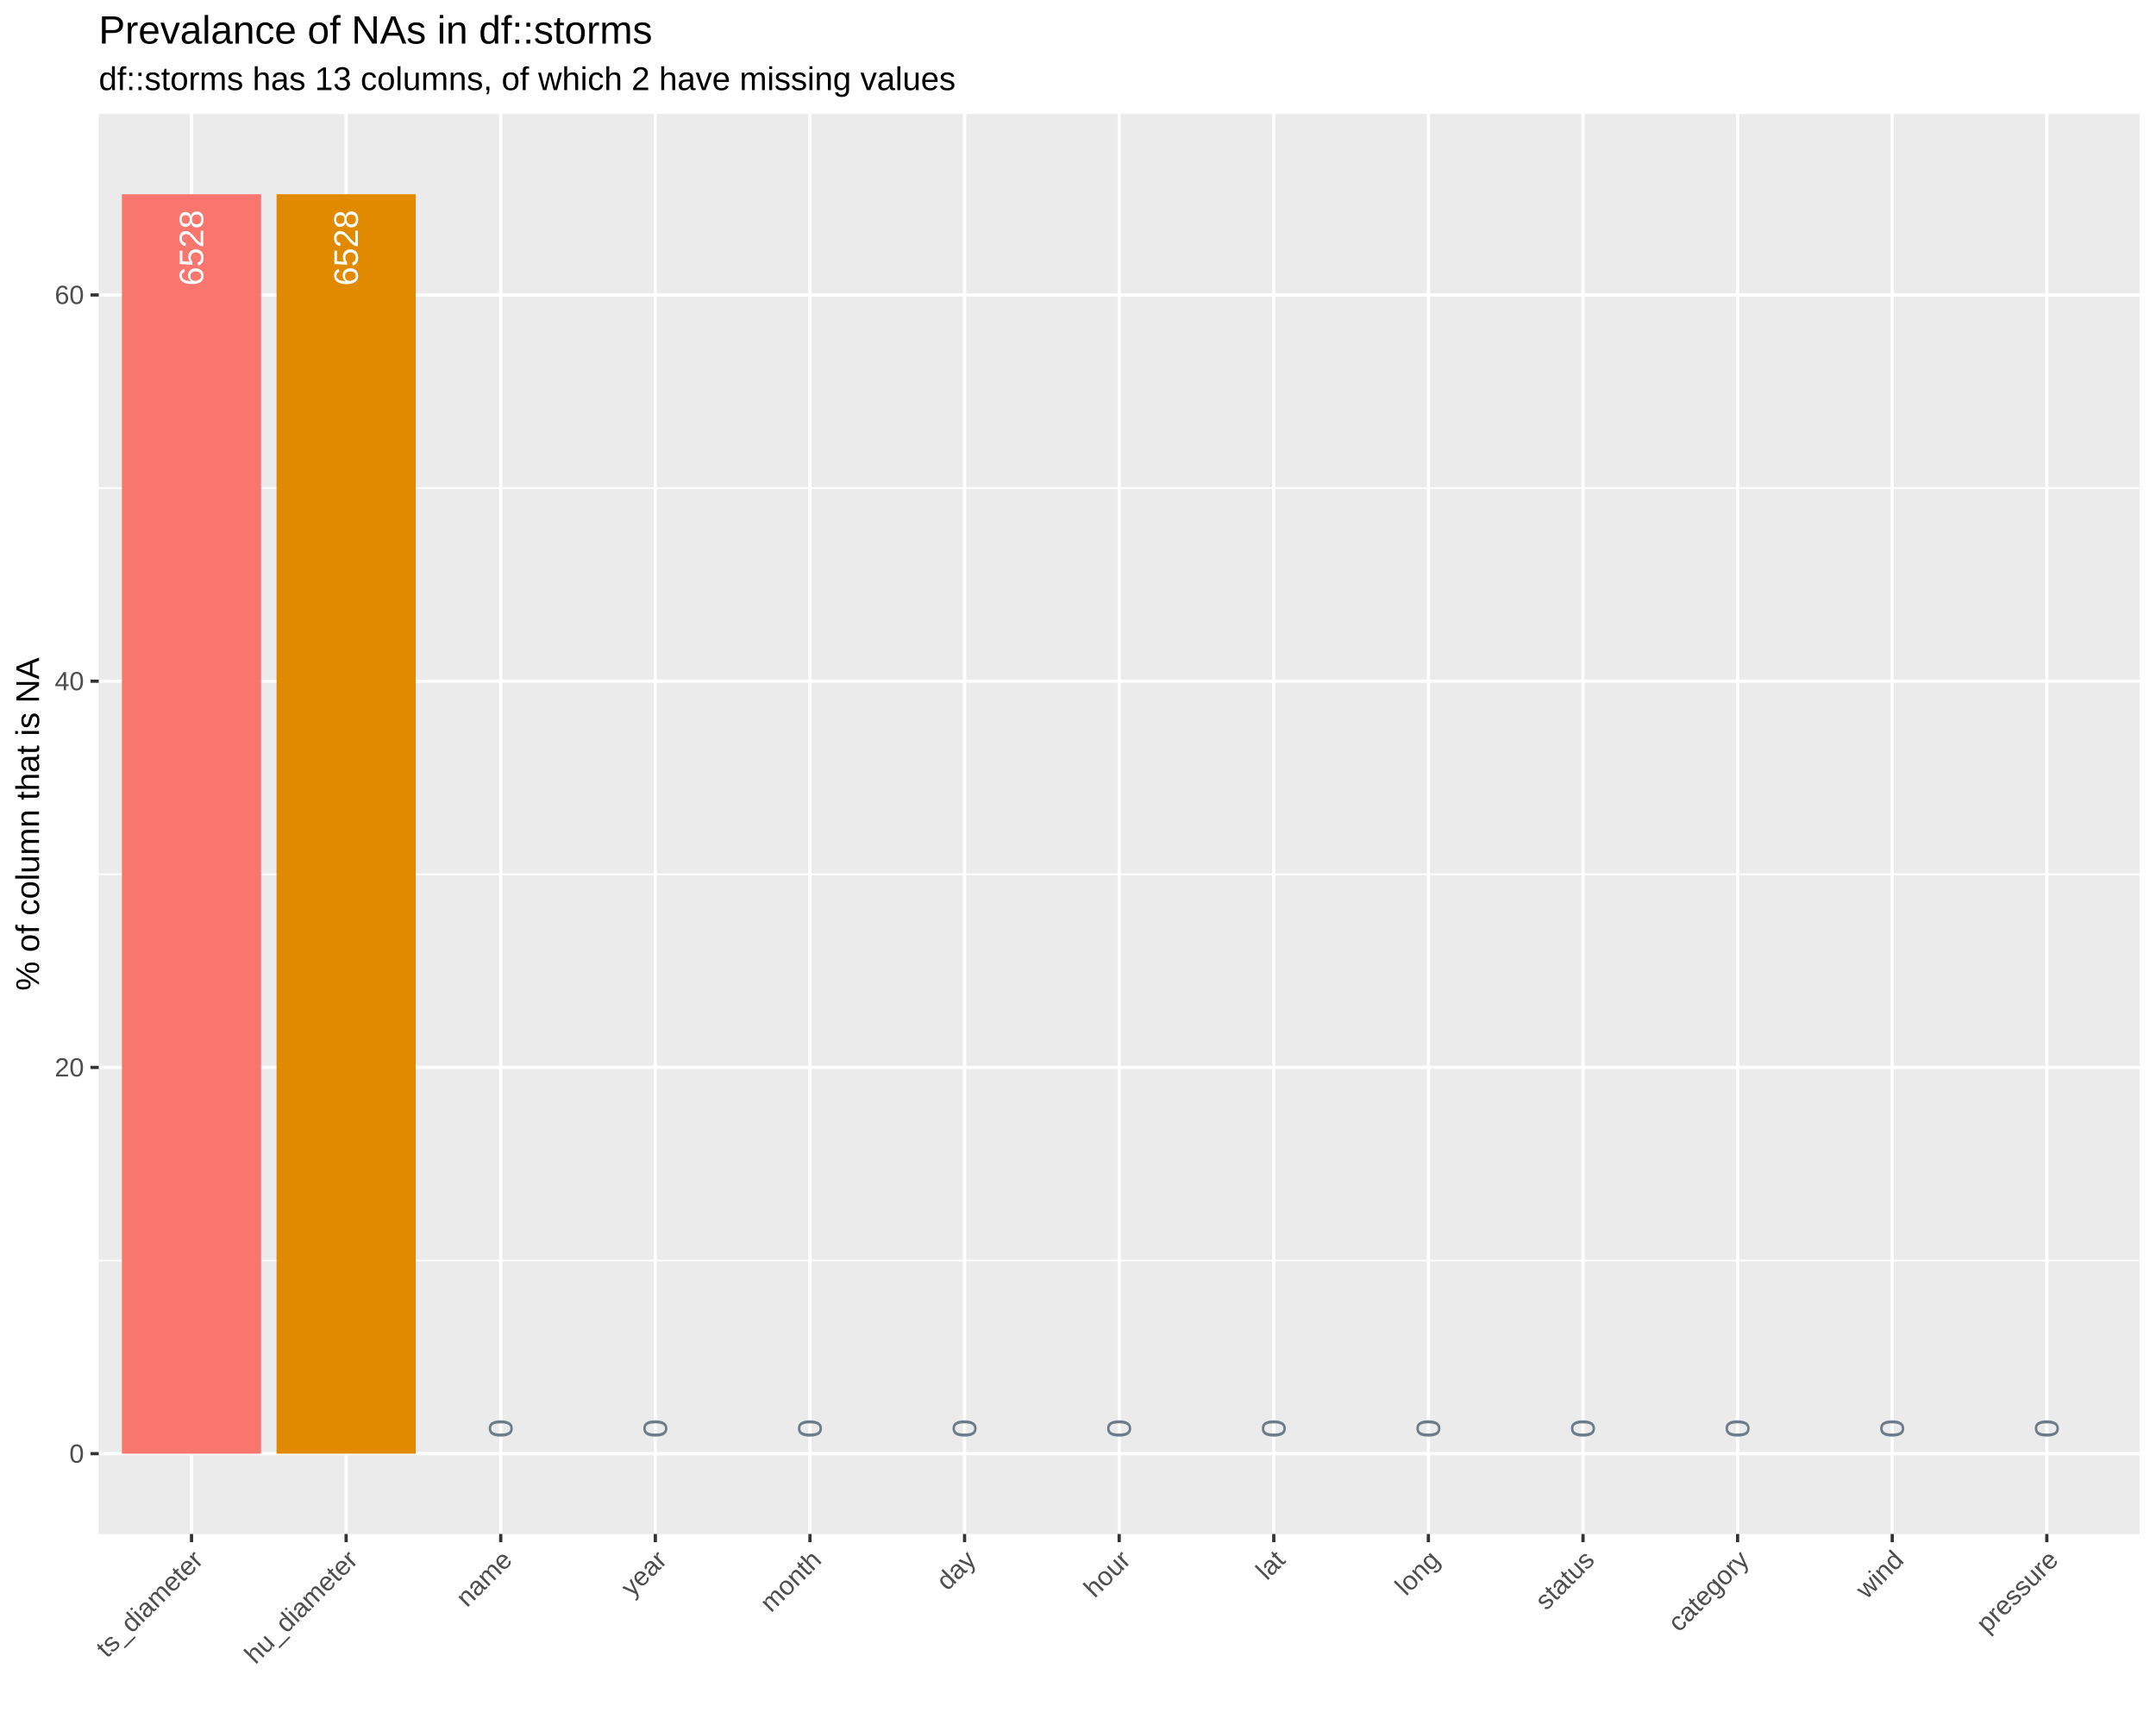
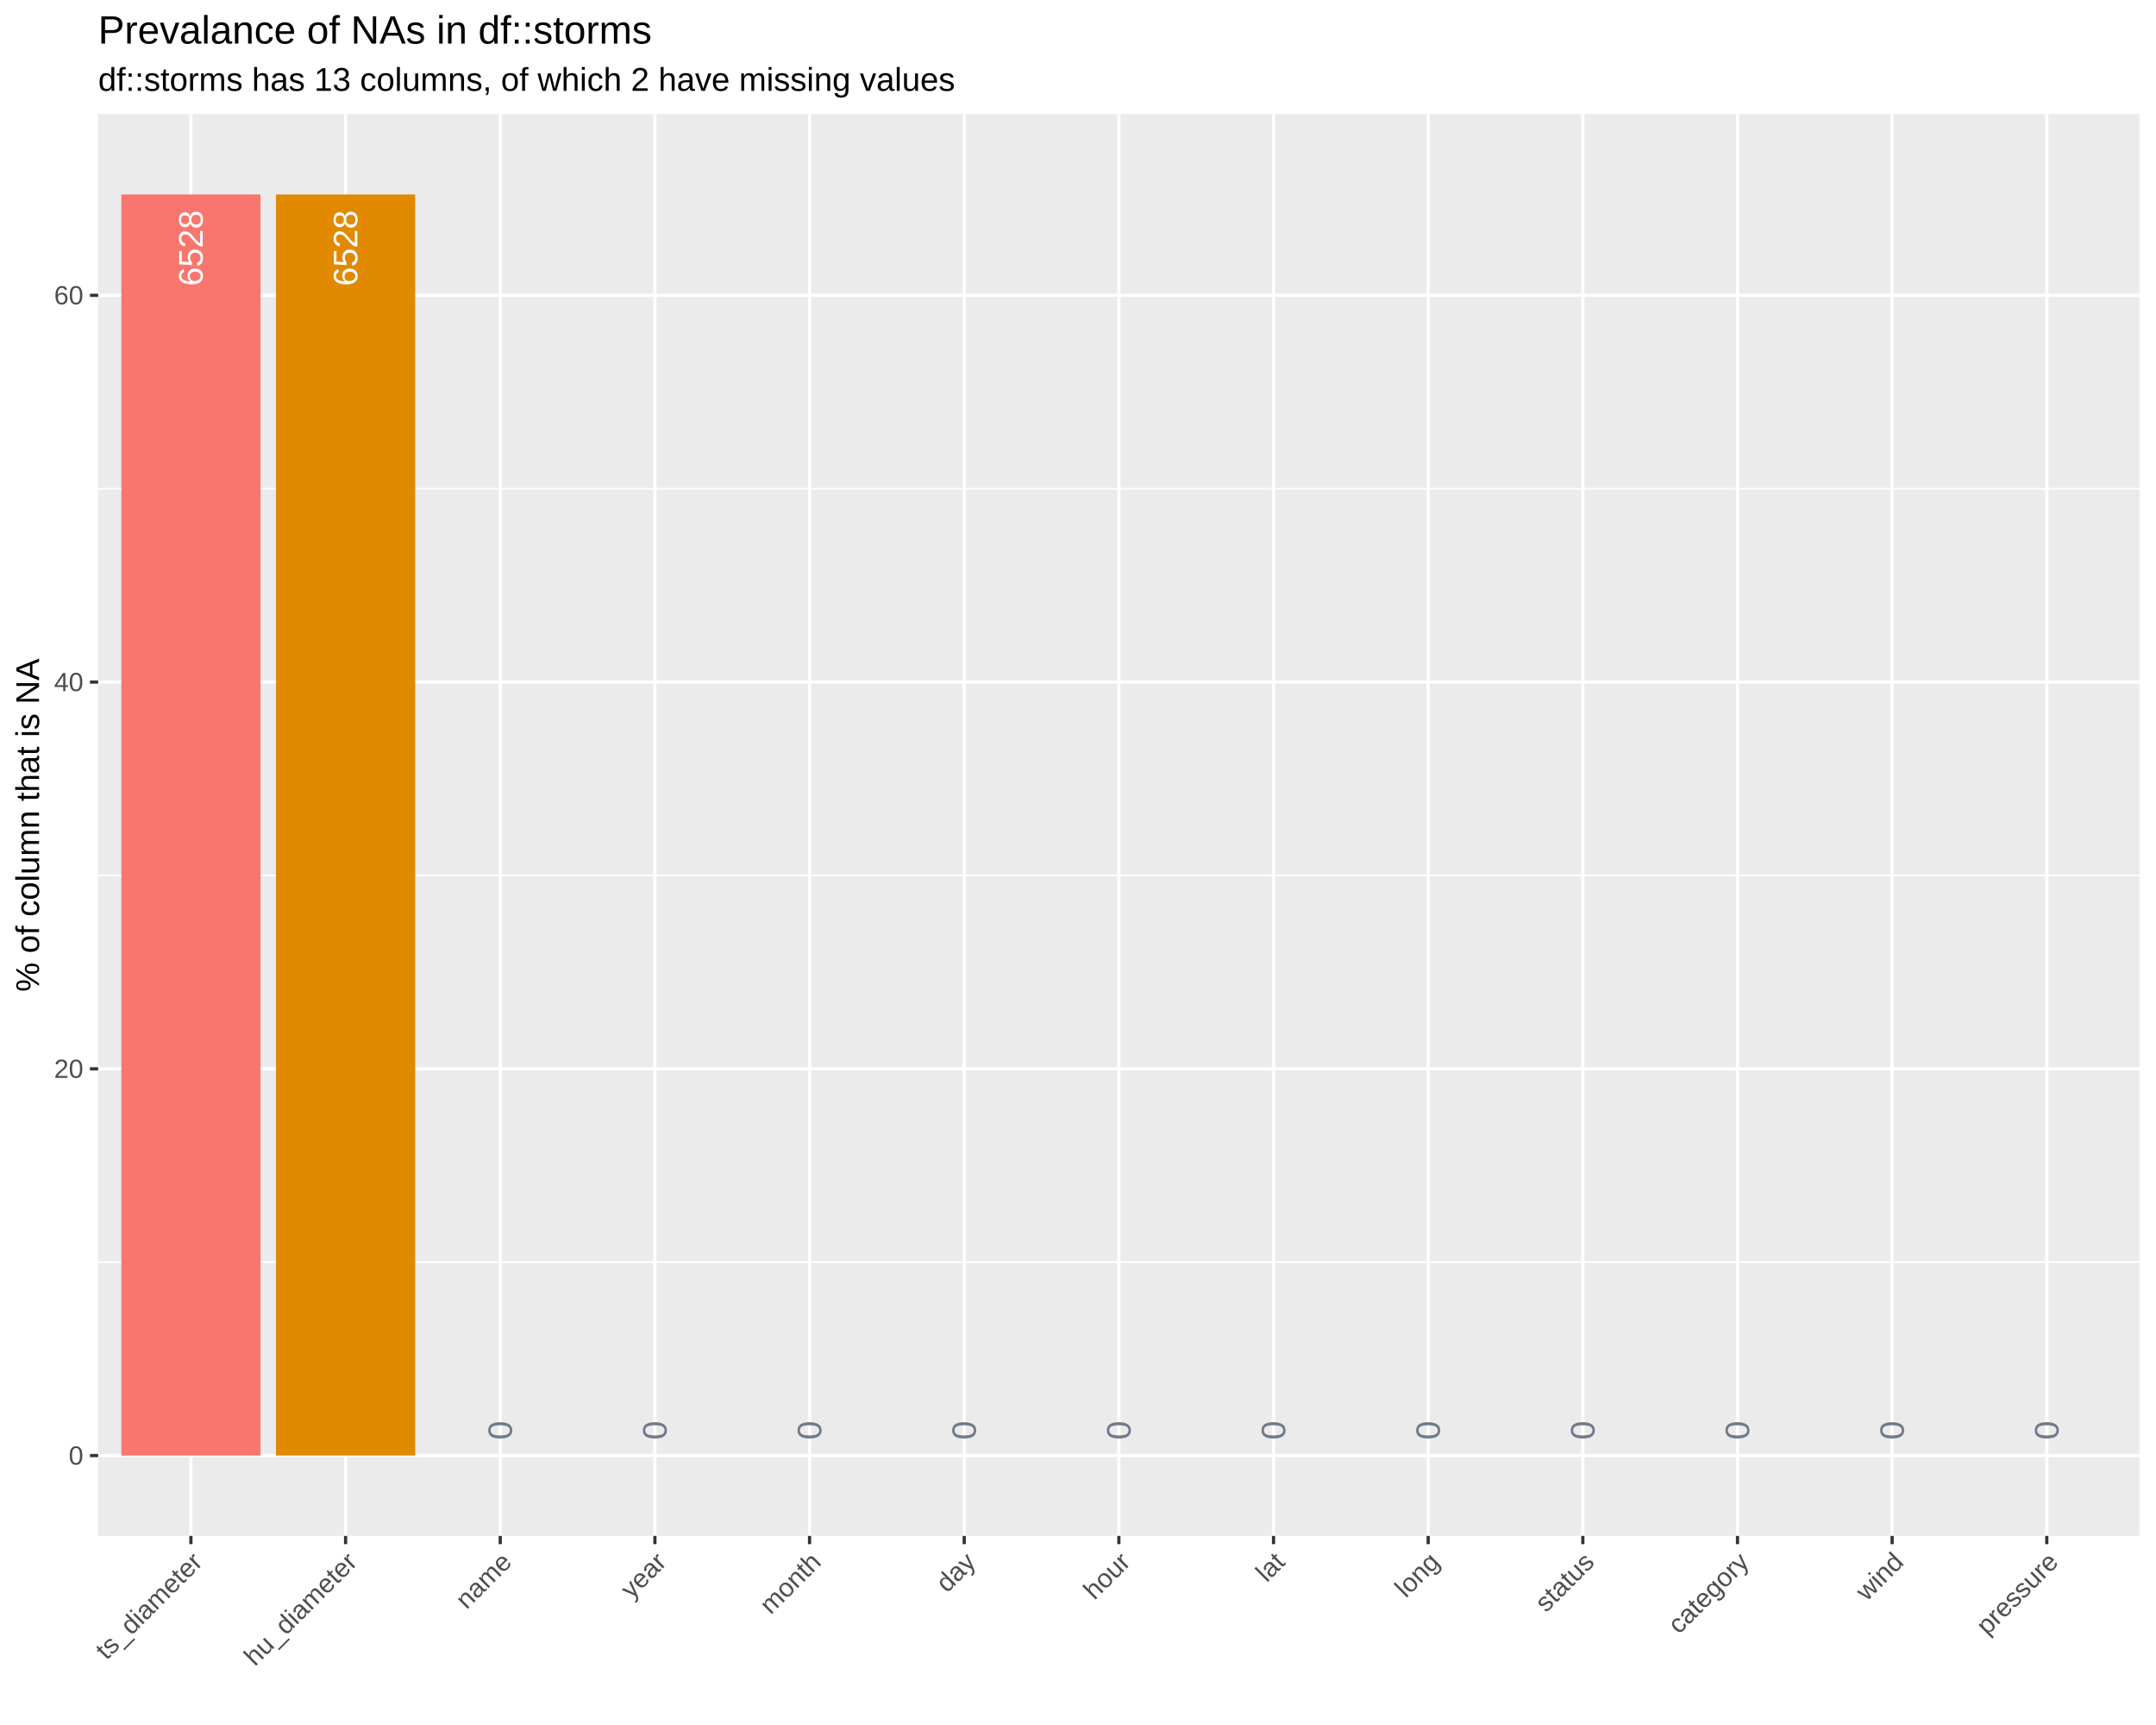
<svg xmlns="http://www.w3.org/2000/svg" viewBox="0 0 720.00 576.00">
  <defs>
    <style type="text/css">
    line, polyline, polygon, path, rect, circle {
      fill: none;
      stroke: #000000;
      stroke-linecap: round;
      stroke-linejoin: round;
      stroke-miterlimit: 10.00;
    }
  </style>
  </defs>
  <rect width="100%" height="100%" style="stroke: none; fill: #FFFFFF;" />
  <rect x="0.00" y="0.00" width="720.00" height="576.00" style="stroke-width: 1.07; stroke: #FFFFFF; fill: #FFFFFF;" />
  <defs>
-     <clipPath id="cpMzIuOTh8NzE0LjUyfDUxMi4yMXwzOC4wNQ==">
-       <rect x="32.98" y="38.05" width="681.54" height="474.16" />
+     <clipPath id="cpMzIuNzh8NzE0LjUyfDUxMi44OHwzOC4wOQ==">
+       <rect x="32.78" y="38.09" width="681.74" height="474.78" />
    </clipPath>
  </defs>
-   <rect x="32.98" y="38.05" width="681.54" height="474.16" style="stroke-width: 1.07; stroke: none; fill: #EBEBEB;" clip-path="url(#cpMzIuOTh8NzE0LjUyfDUxMi4yMXwzOC4wNQ==)" />
-   <polyline points="32.98,420.91 714.52,420.91 " style="stroke-width: 0.53; stroke: #FFFFFF; stroke-linecap: butt;" clip-path="url(#cpMzIuOTh8NzE0LjUyfDUxMi4yMXwzOC4wNQ==)" />
-   <polyline points="32.98,291.94 714.52,291.94 " style="stroke-width: 0.53; stroke: #FFFFFF; stroke-linecap: butt;" clip-path="url(#cpMzIuOTh8NzE0LjUyfDUxMi4yMXwzOC4wNQ==)" />
-   <polyline points="32.98,162.97 714.52,162.97 " style="stroke-width: 0.53; stroke: #FFFFFF; stroke-linecap: butt;" clip-path="url(#cpMzIuOTh8NzE0LjUyfDUxMi4yMXwzOC4wNQ==)" />
-   <polyline points="32.98,485.40 714.52,485.40 " style="stroke-width: 1.07; stroke: #FFFFFF; stroke-linecap: butt;" clip-path="url(#cpMzIuOTh8NzE0LjUyfDUxMi4yMXwzOC4wNQ==)" />
-   <polyline points="32.98,356.43 714.52,356.43 " style="stroke-width: 1.07; stroke: #FFFFFF; stroke-linecap: butt;" clip-path="url(#cpMzIuOTh8NzE0LjUyfDUxMi4yMXwzOC4wNQ==)" />
-   <polyline points="32.98,227.46 714.52,227.46 " style="stroke-width: 1.07; stroke: #FFFFFF; stroke-linecap: butt;" clip-path="url(#cpMzIuOTh8NzE0LjUyfDUxMi4yMXwzOC4wNQ==)" />
-   <polyline points="32.98,98.49 714.52,98.49 " style="stroke-width: 1.07; stroke: #FFFFFF; stroke-linecap: butt;" clip-path="url(#cpMzIuOTh8NzE0LjUyfDUxMi4yMXwzOC4wNQ==)" />
-   <polyline points="63.96,512.21 63.96,38.05 " style="stroke-width: 1.07; stroke: #FFFFFF; stroke-linecap: butt;" clip-path="url(#cpMzIuOTh8NzE0LjUyfDUxMi4yMXwzOC4wNQ==)" />
-   <polyline points="115.59,512.21 115.59,38.05 " style="stroke-width: 1.07; stroke: #FFFFFF; stroke-linecap: butt;" clip-path="url(#cpMzIuOTh8NzE0LjUyfDUxMi4yMXwzOC4wNQ==)" />
-   <polyline points="167.22,512.21 167.22,38.05 " style="stroke-width: 1.07; stroke: #FFFFFF; stroke-linecap: butt;" clip-path="url(#cpMzIuOTh8NzE0LjUyfDUxMi4yMXwzOC4wNQ==)" />
-   <polyline points="218.85,512.21 218.85,38.05 " style="stroke-width: 1.07; stroke: #FFFFFF; stroke-linecap: butt;" clip-path="url(#cpMzIuOTh8NzE0LjUyfDUxMi4yMXwzOC4wNQ==)" />
-   <polyline points="270.49,512.21 270.49,38.05 " style="stroke-width: 1.07; stroke: #FFFFFF; stroke-linecap: butt;" clip-path="url(#cpMzIuOTh8NzE0LjUyfDUxMi4yMXwzOC4wNQ==)" />
-   <polyline points="322.12,512.21 322.12,38.05 " style="stroke-width: 1.07; stroke: #FFFFFF; stroke-linecap: butt;" clip-path="url(#cpMzIuOTh8NzE0LjUyfDUxMi4yMXwzOC4wNQ==)" />
-   <polyline points="373.75,512.21 373.75,38.05 " style="stroke-width: 1.07; stroke: #FFFFFF; stroke-linecap: butt;" clip-path="url(#cpMzIuOTh8NzE0LjUyfDUxMi4yMXwzOC4wNQ==)" />
-   <polyline points="425.38,512.21 425.38,38.05 " style="stroke-width: 1.07; stroke: #FFFFFF; stroke-linecap: butt;" clip-path="url(#cpMzIuOTh8NzE0LjUyfDUxMi4yMXwzOC4wNQ==)" />
-   <polyline points="477.01,512.21 477.01,38.05 " style="stroke-width: 1.07; stroke: #FFFFFF; stroke-linecap: butt;" clip-path="url(#cpMzIuOTh8NzE0LjUyfDUxMi4yMXwzOC4wNQ==)" />
-   <polyline points="528.65,512.21 528.65,38.05 " style="stroke-width: 1.07; stroke: #FFFFFF; stroke-linecap: butt;" clip-path="url(#cpMzIuOTh8NzE0LjUyfDUxMi4yMXwzOC4wNQ==)" />
-   <polyline points="580.28,512.21 580.28,38.05 " style="stroke-width: 1.07; stroke: #FFFFFF; stroke-linecap: butt;" clip-path="url(#cpMzIuOTh8NzE0LjUyfDUxMi4yMXwzOC4wNQ==)" />
-   <polyline points="631.91,512.21 631.91,38.05 " style="stroke-width: 1.07; stroke: #FFFFFF; stroke-linecap: butt;" clip-path="url(#cpMzIuOTh8NzE0LjUyfDUxMi4yMXwzOC4wNQ==)" />
-   <polyline points="683.54,512.21 683.54,38.05 " style="stroke-width: 1.07; stroke: #FFFFFF; stroke-linecap: butt;" clip-path="url(#cpMzIuOTh8NzE0LjUyfDUxMi4yMXwzOC4wNQ==)" />
-   <rect x="40.72" y="64.86" width="46.47" height="420.54" style="stroke-width: 1.07; stroke: none; stroke-linecap: butt; fill: #F8766D;" clip-path="url(#cpMzIuOTh8NzE0LjUyfDUxMi4yMXwzOC4wNQ==)" />
-   <rect x="92.36" y="64.86" width="46.47" height="420.54" style="stroke-width: 1.07; stroke: none; stroke-linecap: butt; fill: #E18A00;" clip-path="url(#cpMzIuOTh8NzE0LjUyfDUxMi4yMXwzOC4wNQ==)" />
-   <rect x="143.99" y="485.40" width="46.47" height="0.00" style="stroke-width: 1.07; stroke: none; stroke-linecap: butt; fill: #BE9C00;" clip-path="url(#cpMzIuOTh8NzE0LjUyfDUxMi4yMXwzOC4wNQ==)" />
-   <rect x="195.62" y="485.40" width="46.47" height="0.00" style="stroke-width: 1.07; stroke: none; stroke-linecap: butt; fill: #8CAB00;" clip-path="url(#cpMzIuOTh8NzE0LjUyfDUxMi4yMXwzOC4wNQ==)" />
-   <rect x="247.25" y="485.40" width="46.47" height="0.00" style="stroke-width: 1.07; stroke: none; stroke-linecap: butt; fill: #24B700;" clip-path="url(#cpMzIuOTh8NzE0LjUyfDUxMi4yMXwzOC4wNQ==)" />
-   <rect x="298.88" y="485.40" width="46.47" height="0.00" style="stroke-width: 1.07; stroke: none; stroke-linecap: butt; fill: #00BE70;" clip-path="url(#cpMzIuOTh8NzE0LjUyfDUxMi4yMXwzOC4wNQ==)" />
-   <rect x="350.52" y="485.40" width="46.47" height="0.00" style="stroke-width: 1.07; stroke: none; stroke-linecap: butt; fill: #00C1AB;" clip-path="url(#cpMzIuOTh8NzE0LjUyfDUxMi4yMXwzOC4wNQ==)" />
-   <rect x="402.15" y="485.40" width="46.47" height="0.00" style="stroke-width: 1.07; stroke: none; stroke-linecap: butt; fill: #00BBDA;" clip-path="url(#cpMzIuOTh8NzE0LjUyfDUxMi4yMXwzOC4wNQ==)" />
-   <rect x="453.78" y="485.40" width="46.47" height="0.00" style="stroke-width: 1.07; stroke: none; stroke-linecap: butt; fill: #00ACFC;" clip-path="url(#cpMzIuOTh8NzE0LjUyfDUxMi4yMXwzOC4wNQ==)" />
-   <rect x="505.41" y="485.40" width="46.47" height="0.00" style="stroke-width: 1.07; stroke: none; stroke-linecap: butt; fill: #8B93FF;" clip-path="url(#cpMzIuOTh8NzE0LjUyfDUxMi4yMXwzOC4wNQ==)" />
-   <rect x="557.04" y="485.40" width="46.47" height="0.00" style="stroke-width: 1.07; stroke: none; stroke-linecap: butt; fill: #D575FE;" clip-path="url(#cpMzIuOTh8NzE0LjUyfDUxMi4yMXwzOC4wNQ==)" />
-   <rect x="608.68" y="485.40" width="46.47" height="0.00" style="stroke-width: 1.07; stroke: none; stroke-linecap: butt; fill: #F962DD;" clip-path="url(#cpMzIuOTh8NzE0LjUyfDUxMi4yMXwzOC4wNQ==)" />
-   <rect x="660.31" y="485.40" width="46.47" height="0.00" style="stroke-width: 1.07; stroke: none; stroke-linecap: butt; fill: #FF65AC;" clip-path="url(#cpMzIuOTh8NzE0LjUyfDUxMi4yMXwzOC4wNQ==)" />
-   <g clip-path="url(#cpMzIuOTh8NzE0LjUyfDUxMi4yMXwzOC4wNQ==)">
-     <text transform="translate(67.87,95.43) rotate(-90)" style="font-size: 11.38px; fill: #FFFFFF; font-family: Liberation Sans;" textLength="25.31px" lengthAdjust="spacingAndGlyphs">6528</text>
+   <rect x="32.78" y="38.09" width="681.74" height="474.78" style="stroke-width: 1.07; stroke: none; fill: #EBEBEB;" clip-path="url(#cpMzIuNzh8NzE0LjUyfDUxMi44OHwzOC4wOQ==)" />
+   <polyline points="32.78,421.46 714.52,421.46 " style="stroke-width: 0.53; stroke: #FFFFFF; stroke-linecap: butt;" clip-path="url(#cpMzIuNzh8NzE0LjUyfDUxMi44OHwzOC4wOQ==)" />
+   <polyline points="32.78,292.32 714.52,292.32 " style="stroke-width: 0.53; stroke: #FFFFFF; stroke-linecap: butt;" clip-path="url(#cpMzIuNzh8NzE0LjUyfDUxMi44OHwzOC4wOQ==)" />
+   <polyline points="32.78,163.18 714.52,163.18 " style="stroke-width: 0.53; stroke: #FFFFFF; stroke-linecap: butt;" clip-path="url(#cpMzIuNzh8NzE0LjUyfDUxMi44OHwzOC4wOQ==)" />
+   <polyline points="32.78,486.03 714.52,486.03 " style="stroke-width: 1.07; stroke: #FFFFFF; stroke-linecap: butt;" clip-path="url(#cpMzIuNzh8NzE0LjUyfDUxMi44OHwzOC4wOQ==)" />
+   <polyline points="32.78,356.89 714.52,356.89 " style="stroke-width: 1.07; stroke: #FFFFFF; stroke-linecap: butt;" clip-path="url(#cpMzIuNzh8NzE0LjUyfDUxMi44OHwzOC4wOQ==)" />
+   <polyline points="32.78,227.75 714.52,227.75 " style="stroke-width: 1.07; stroke: #FFFFFF; stroke-linecap: butt;" clip-path="url(#cpMzIuNzh8NzE0LjUyfDUxMi44OHwzOC4wOQ==)" />
+   <polyline points="32.78,98.61 714.52,98.61 " style="stroke-width: 1.07; stroke: #FFFFFF; stroke-linecap: butt;" clip-path="url(#cpMzIuNzh8NzE0LjUyfDUxMi44OHwzOC4wOQ==)" />
+   <polyline points="63.76,512.88 63.76,38.09 " style="stroke-width: 1.07; stroke: #FFFFFF; stroke-linecap: butt;" clip-path="url(#cpMzIuNzh8NzE0LjUyfDUxMi44OHwzOC4wOQ==)" />
+   <polyline points="115.41,512.88 115.41,38.09 " style="stroke-width: 1.07; stroke: #FFFFFF; stroke-linecap: butt;" clip-path="url(#cpMzIuNzh8NzE0LjUyfDUxMi44OHwzOC4wOQ==)" />
+   <polyline points="167.06,512.88 167.06,38.09 " style="stroke-width: 1.07; stroke: #FFFFFF; stroke-linecap: butt;" clip-path="url(#cpMzIuNzh8NzE0LjUyfDUxMi44OHwzOC4wOQ==)" />
+   <polyline points="218.71,512.88 218.71,38.09 " style="stroke-width: 1.07; stroke: #FFFFFF; stroke-linecap: butt;" clip-path="url(#cpMzIuNzh8NzE0LjUyfDUxMi44OHwzOC4wOQ==)" />
+   <polyline points="270.35,512.88 270.35,38.09 " style="stroke-width: 1.07; stroke: #FFFFFF; stroke-linecap: butt;" clip-path="url(#cpMzIuNzh8NzE0LjUyfDUxMi44OHwzOC4wOQ==)" />
+   <polyline points="322.00,512.88 322.00,38.09 " style="stroke-width: 1.07; stroke: #FFFFFF; stroke-linecap: butt;" clip-path="url(#cpMzIuNzh8NzE0LjUyfDUxMi44OHwzOC4wOQ==)" />
+   <polyline points="373.65,512.88 373.65,38.09 " style="stroke-width: 1.07; stroke: #FFFFFF; stroke-linecap: butt;" clip-path="url(#cpMzIuNzh8NzE0LjUyfDUxMi44OHwzOC4wOQ==)" />
+   <polyline points="425.30,512.88 425.30,38.09 " style="stroke-width: 1.07; stroke: #FFFFFF; stroke-linecap: butt;" clip-path="url(#cpMzIuNzh8NzE0LjUyfDUxMi44OHwzOC4wOQ==)" />
+   <polyline points="476.94,512.88 476.94,38.09 " style="stroke-width: 1.07; stroke: #FFFFFF; stroke-linecap: butt;" clip-path="url(#cpMzIuNzh8NzE0LjUyfDUxMi44OHwzOC4wOQ==)" />
+   <polyline points="528.59,512.88 528.59,38.09 " style="stroke-width: 1.07; stroke: #FFFFFF; stroke-linecap: butt;" clip-path="url(#cpMzIuNzh8NzE0LjUyfDUxMi44OHwzOC4wOQ==)" />
+   <polyline points="580.24,512.88 580.24,38.09 " style="stroke-width: 1.07; stroke: #FFFFFF; stroke-linecap: butt;" clip-path="url(#cpMzIuNzh8NzE0LjUyfDUxMi44OHwzOC4wOQ==)" />
+   <polyline points="631.88,512.88 631.88,38.09 " style="stroke-width: 1.07; stroke: #FFFFFF; stroke-linecap: butt;" clip-path="url(#cpMzIuNzh8NzE0LjUyfDUxMi44OHwzOC4wOQ==)" />
+   <polyline points="683.53,512.88 683.53,38.09 " style="stroke-width: 1.07; stroke: #FFFFFF; stroke-linecap: butt;" clip-path="url(#cpMzIuNzh8NzE0LjUyfDUxMi44OHwzOC4wOQ==)" />
+   <rect x="40.52" y="64.94" width="46.48" height="421.09" style="stroke-width: 1.07; stroke: none; stroke-linecap: square; stroke-linejoin: miter; fill: #F8766D;" clip-path="url(#cpMzIuNzh8NzE0LjUyfDUxMi44OHwzOC4wOQ==)" />
+   <rect x="92.17" y="64.94" width="46.48" height="421.09" style="stroke-width: 1.07; stroke: none; stroke-linecap: square; stroke-linejoin: miter; fill: #E18A00;" clip-path="url(#cpMzIuNzh8NzE0LjUyfDUxMi44OHwzOC4wOQ==)" />
+   <rect x="143.82" y="486.03" width="46.48" height="0.00" style="stroke-width: 1.07; stroke: none; stroke-linecap: square; stroke-linejoin: miter; fill: #BE9C00;" clip-path="url(#cpMzIuNzh8NzE0LjUyfDUxMi44OHwzOC4wOQ==)" />
+   <rect x="195.46" y="486.03" width="46.48" height="0.00" style="stroke-width: 1.07; stroke: none; stroke-linecap: square; stroke-linejoin: miter; fill: #8CAB00;" clip-path="url(#cpMzIuNzh8NzE0LjUyfDUxMi44OHwzOC4wOQ==)" />
+   <rect x="247.11" y="486.03" width="46.48" height="0.00" style="stroke-width: 1.07; stroke: none; stroke-linecap: square; stroke-linejoin: miter; fill: #24B700;" clip-path="url(#cpMzIuNzh8NzE0LjUyfDUxMi44OHwzOC4wOQ==)" />
+   <rect x="298.76" y="486.03" width="46.48" height="0.00" style="stroke-width: 1.07; stroke: none; stroke-linecap: square; stroke-linejoin: miter; fill: #00BE70;" clip-path="url(#cpMzIuNzh8NzE0LjUyfDUxMi44OHwzOC4wOQ==)" />
+   <rect x="350.41" y="486.03" width="46.48" height="0.00" style="stroke-width: 1.07; stroke: none; stroke-linecap: square; stroke-linejoin: miter; fill: #00C1AB;" clip-path="url(#cpMzIuNzh8NzE0LjUyfDUxMi44OHwzOC4wOQ==)" />
+   <rect x="402.05" y="486.03" width="46.48" height="0.00" style="stroke-width: 1.07; stroke: none; stroke-linecap: square; stroke-linejoin: miter; fill: #00BBDA;" clip-path="url(#cpMzIuNzh8NzE0LjUyfDUxMi44OHwzOC4wOQ==)" />
+   <rect x="453.70" y="486.03" width="46.48" height="0.00" style="stroke-width: 1.07; stroke: none; stroke-linecap: square; stroke-linejoin: miter; fill: #00ACFC;" clip-path="url(#cpMzIuNzh8NzE0LjUyfDUxMi44OHwzOC4wOQ==)" />
+   <rect x="505.35" y="486.03" width="46.48" height="0.00" style="stroke-width: 1.07; stroke: none; stroke-linecap: square; stroke-linejoin: miter; fill: #8B93FF;" clip-path="url(#cpMzIuNzh8NzE0LjUyfDUxMi44OHwzOC4wOQ==)" />
+   <rect x="557.00" y="486.03" width="46.48" height="0.00" style="stroke-width: 1.07; stroke: none; stroke-linecap: square; stroke-linejoin: miter; fill: #D575FE;" clip-path="url(#cpMzIuNzh8NzE0LjUyfDUxMi44OHwzOC4wOQ==)" />
+   <rect x="608.64" y="486.03" width="46.48" height="0.00" style="stroke-width: 1.07; stroke: none; stroke-linecap: square; stroke-linejoin: miter; fill: #F962DD;" clip-path="url(#cpMzIuNzh8NzE0LjUyfDUxMi44OHwzOC4wOQ==)" />
+   <rect x="660.29" y="486.03" width="46.48" height="0.00" style="stroke-width: 1.07; stroke: none; stroke-linecap: square; stroke-linejoin: miter; fill: #FF65AC;" clip-path="url(#cpMzIuNzh8NzE0LjUyfDUxMi44OHwzOC4wOQ==)" />
+   <g clip-path="url(#cpMzIuNzh8NzE0LjUyfDUxMi44OHwzOC4wOQ==)">
+     <text transform="translate(67.68,95.52) rotate(-90)" style="font-size: 11.38px; fill: #FFFFFF; font-family: Liberation Sans;" textLength="25.31px" lengthAdjust="spacingAndGlyphs">6528</text>
  </g>
-   <g clip-path="url(#cpMzIuOTh8NzE0LjUyfDUxMi4yMXwzOC4wNQ==)">
-     <text transform="translate(119.50,95.43) rotate(-90)" style="font-size: 11.38px; fill: #FFFFFF; font-family: Liberation Sans;" textLength="25.31px" lengthAdjust="spacingAndGlyphs">6528</text>
+   <g clip-path="url(#cpMzIuNzh8NzE0LjUyfDUxMi44OHwzOC4wOQ==)">
+     <text transform="translate(119.33,95.52) rotate(-90)" style="font-size: 11.38px; fill: #FFFFFF; font-family: Liberation Sans;" textLength="25.31px" lengthAdjust="spacingAndGlyphs">6528</text>
  </g>
-   <g clip-path="url(#cpMzIuOTh8NzE0LjUyfDUxMi4yMXwzOC4wNQ==)">
-     <text transform="translate(171.14,480.14) rotate(-90)" style="font-size: 11.38px; fill: #6E7B8B; font-family: Liberation Sans;" textLength="6.33px" lengthAdjust="spacingAndGlyphs">0</text>
+   <g clip-path="url(#cpMzIuNzh8NzE0LjUyfDUxMi44OHwzOC4wOQ==)">
+     <text transform="translate(170.97,480.77) rotate(-90)" style="font-size: 11.38px; fill: #6E7B8B; font-family: Liberation Sans;" textLength="6.33px" lengthAdjust="spacingAndGlyphs">0</text>
  </g>
-   <g clip-path="url(#cpMzIuOTh8NzE0LjUyfDUxMi4yMXwzOC4wNQ==)">
-     <text transform="translate(222.77,480.14) rotate(-90)" style="font-size: 11.38px; fill: #6E7B8B; font-family: Liberation Sans;" textLength="6.33px" lengthAdjust="spacingAndGlyphs">0</text>
+   <g clip-path="url(#cpMzIuNzh8NzE0LjUyfDUxMi44OHwzOC4wOQ==)">
+     <text transform="translate(222.62,480.77) rotate(-90)" style="font-size: 11.38px; fill: #6E7B8B; font-family: Liberation Sans;" textLength="6.33px" lengthAdjust="spacingAndGlyphs">0</text>
  </g>
-   <g clip-path="url(#cpMzIuOTh8NzE0LjUyfDUxMi4yMXwzOC4wNQ==)">
-     <text transform="translate(274.40,480.14) rotate(-90)" style="font-size: 11.38px; fill: #6E7B8B; font-family: Liberation Sans;" textLength="6.33px" lengthAdjust="spacingAndGlyphs">0</text>
+   <g clip-path="url(#cpMzIuNzh8NzE0LjUyfDUxMi44OHwzOC4wOQ==)">
+     <text transform="translate(274.27,480.77) rotate(-90)" style="font-size: 11.38px; fill: #6E7B8B; font-family: Liberation Sans;" textLength="6.33px" lengthAdjust="spacingAndGlyphs">0</text>
  </g>
-   <g clip-path="url(#cpMzIuOTh8NzE0LjUyfDUxMi4yMXwzOC4wNQ==)">
-     <text transform="translate(326.03,480.14) rotate(-90)" style="font-size: 11.38px; fill: #6E7B8B; font-family: Liberation Sans;" textLength="6.33px" lengthAdjust="spacingAndGlyphs">0</text>
+   <g clip-path="url(#cpMzIuNzh8NzE0LjUyfDUxMi44OHwzOC4wOQ==)">
+     <text transform="translate(325.91,480.77) rotate(-90)" style="font-size: 11.38px; fill: #6E7B8B; font-family: Liberation Sans;" textLength="6.33px" lengthAdjust="spacingAndGlyphs">0</text>
  </g>
-   <g clip-path="url(#cpMzIuOTh8NzE0LjUyfDUxMi4yMXwzOC4wNQ==)">
-     <text transform="translate(377.66,480.14) rotate(-90)" style="font-size: 11.38px; fill: #6E7B8B; font-family: Liberation Sans;" textLength="6.33px" lengthAdjust="spacingAndGlyphs">0</text>
+   <g clip-path="url(#cpMzIuNzh8NzE0LjUyfDUxMi44OHwzOC4wOQ==)">
+     <text transform="translate(377.56,480.77) rotate(-90)" style="font-size: 11.38px; fill: #6E7B8B; font-family: Liberation Sans;" textLength="6.33px" lengthAdjust="spacingAndGlyphs">0</text>
  </g>
-   <g clip-path="url(#cpMzIuOTh8NzE0LjUyfDUxMi4yMXwzOC4wNQ==)">
-     <text transform="translate(429.30,480.14) rotate(-90)" style="font-size: 11.38px; fill: #6E7B8B; font-family: Liberation Sans;" textLength="6.33px" lengthAdjust="spacingAndGlyphs">0</text>
+   <g clip-path="url(#cpMzIuNzh8NzE0LjUyfDUxMi44OHwzOC4wOQ==)">
+     <text transform="translate(429.21,480.77) rotate(-90)" style="font-size: 11.38px; fill: #6E7B8B; font-family: Liberation Sans;" textLength="6.33px" lengthAdjust="spacingAndGlyphs">0</text>
  </g>
-   <g clip-path="url(#cpMzIuOTh8NzE0LjUyfDUxMi4yMXwzOC4wNQ==)">
-     <text transform="translate(480.93,480.14) rotate(-90)" style="font-size: 11.38px; fill: #6E7B8B; font-family: Liberation Sans;" textLength="6.33px" lengthAdjust="spacingAndGlyphs">0</text>
+   <g clip-path="url(#cpMzIuNzh8NzE0LjUyfDUxMi44OHwzOC4wOQ==)">
+     <text transform="translate(480.86,480.77) rotate(-90)" style="font-size: 11.38px; fill: #6E7B8B; font-family: Liberation Sans;" textLength="6.33px" lengthAdjust="spacingAndGlyphs">0</text>
  </g>
-   <g clip-path="url(#cpMzIuOTh8NzE0LjUyfDUxMi4yMXwzOC4wNQ==)">
-     <text transform="translate(532.56,480.14) rotate(-90)" style="font-size: 11.38px; fill: #6E7B8B; font-family: Liberation Sans;" textLength="6.33px" lengthAdjust="spacingAndGlyphs">0</text>
+   <g clip-path="url(#cpMzIuNzh8NzE0LjUyfDUxMi44OHwzOC4wOQ==)">
+     <text transform="translate(532.50,480.77) rotate(-90)" style="font-size: 11.38px; fill: #6E7B8B; font-family: Liberation Sans;" textLength="6.33px" lengthAdjust="spacingAndGlyphs">0</text>
  </g>
-   <g clip-path="url(#cpMzIuOTh8NzE0LjUyfDUxMi4yMXwzOC4wNQ==)">
-     <text transform="translate(584.19,480.14) rotate(-90)" style="font-size: 11.38px; fill: #6E7B8B; font-family: Liberation Sans;" textLength="6.33px" lengthAdjust="spacingAndGlyphs">0</text>
+   <g clip-path="url(#cpMzIuNzh8NzE0LjUyfDUxMi44OHwzOC4wOQ==)">
+     <text transform="translate(584.15,480.77) rotate(-90)" style="font-size: 11.38px; fill: #6E7B8B; font-family: Liberation Sans;" textLength="6.33px" lengthAdjust="spacingAndGlyphs">0</text>
  </g>
-   <g clip-path="url(#cpMzIuOTh8NzE0LjUyfDUxMi4yMXwzOC4wNQ==)">
-     <text transform="translate(635.82,480.14) rotate(-90)" style="font-size: 11.38px; fill: #6E7B8B; font-family: Liberation Sans;" textLength="6.33px" lengthAdjust="spacingAndGlyphs">0</text>
+   <g clip-path="url(#cpMzIuNzh8NzE0LjUyfDUxMi44OHwzOC4wOQ==)">
+     <text transform="translate(635.80,480.77) rotate(-90)" style="font-size: 11.38px; fill: #6E7B8B; font-family: Liberation Sans;" textLength="6.33px" lengthAdjust="spacingAndGlyphs">0</text>
  </g>
-   <g clip-path="url(#cpMzIuOTh8NzE0LjUyfDUxMi4yMXwzOC4wNQ==)">
-     <text transform="translate(687.46,480.14) rotate(-90)" style="font-size: 11.38px; fill: #6E7B8B; font-family: Liberation Sans;" textLength="6.33px" lengthAdjust="spacingAndGlyphs">0</text>
+   <g clip-path="url(#cpMzIuNzh8NzE0LjUyfDUxMi44OHwzOC4wOQ==)">
+     <text transform="translate(687.45,480.77) rotate(-90)" style="font-size: 11.38px; fill: #6E7B8B; font-family: Liberation Sans;" textLength="6.33px" lengthAdjust="spacingAndGlyphs">0</text>
  </g>
  <defs>
    <clipPath id="cpMC4wMHw3MjAuMDB8NTc2LjAwfDAuMDA=">
      <rect x="0.00" y="0.00" width="720.00" height="576.00" />
    </clipPath>
  </defs>
  <g clip-path="url(#cpMC4wMHw3MjAuMDB8NTc2LjAwfDAuMDA=)">
-     <text x="23.16" y="488.42" style="font-size: 8.80px; fill: #4D4D4D; font-family: Liberation Sans;" textLength="4.89px" lengthAdjust="spacingAndGlyphs">0</text>
+     <text x="22.95" y="489.06" style="font-size: 8.80px; fill: #4D4D4D; font-family: Liberation Sans;" textLength="4.89px" lengthAdjust="spacingAndGlyphs">0</text>
  </g>
  <g clip-path="url(#cpMC4wMHw3MjAuMDB8NTc2LjAwfDAuMDA=)">
-     <text x="18.27" y="359.45" style="font-size: 8.80px; fill: #4D4D4D; font-family: Liberation Sans;" textLength="9.78px" lengthAdjust="spacingAndGlyphs">20</text>
+     <text x="18.06" y="359.92" style="font-size: 8.80px; fill: #4D4D4D; font-family: Liberation Sans;" textLength="9.78px" lengthAdjust="spacingAndGlyphs">20</text>
  </g>
  <g clip-path="url(#cpMC4wMHw3MjAuMDB8NTc2LjAwfDAuMDA=)">
-     <text x="18.27" y="230.48" style="font-size: 8.80px; fill: #4D4D4D; font-family: Liberation Sans;" textLength="9.78px" lengthAdjust="spacingAndGlyphs">40</text>
+     <text x="18.06" y="230.78" style="font-size: 8.80px; fill: #4D4D4D; font-family: Liberation Sans;" textLength="9.78px" lengthAdjust="spacingAndGlyphs">40</text>
  </g>
  <g clip-path="url(#cpMC4wMHw3MjAuMDB8NTc2LjAwfDAuMDA=)">
-     <text x="18.27" y="101.51" style="font-size: 8.80px; fill: #4D4D4D; font-family: Liberation Sans;" textLength="9.78px" lengthAdjust="spacingAndGlyphs">60</text>
+     <text x="18.06" y="101.63" style="font-size: 8.80px; fill: #4D4D4D; font-family: Liberation Sans;" textLength="9.78px" lengthAdjust="spacingAndGlyphs">60</text>
  </g>
-   <polyline points="30.24,485.40 32.98,485.40 " style="stroke-width: 1.07; stroke: #333333; stroke-linecap: butt;" clip-path="url(#cpMC4wMHw3MjAuMDB8NTc2LjAwfDAuMDA=)" />
-   <polyline points="30.24,356.43 32.98,356.43 " style="stroke-width: 1.07; stroke: #333333; stroke-linecap: butt;" clip-path="url(#cpMC4wMHw3MjAuMDB8NTc2LjAwfDAuMDA=)" />
-   <polyline points="30.24,227.46 32.98,227.46 " style="stroke-width: 1.07; stroke: #333333; stroke-linecap: butt;" clip-path="url(#cpMC4wMHw3MjAuMDB8NTc2LjAwfDAuMDA=)" />
-   <polyline points="30.24,98.49 32.98,98.49 " style="stroke-width: 1.07; stroke: #333333; stroke-linecap: butt;" clip-path="url(#cpMC4wMHw3MjAuMDB8NTc2LjAwfDAuMDA=)" />
-   <polyline points="63.96,514.95 63.96,512.21 " style="stroke-width: 1.07; stroke: #333333; stroke-linecap: butt;" clip-path="url(#cpMC4wMHw3MjAuMDB8NTc2LjAwfDAuMDA=)" />
-   <polyline points="115.59,514.95 115.59,512.21 " style="stroke-width: 1.07; stroke: #333333; stroke-linecap: butt;" clip-path="url(#cpMC4wMHw3MjAuMDB8NTc2LjAwfDAuMDA=)" />
-   <polyline points="167.22,514.95 167.22,512.21 " style="stroke-width: 1.07; stroke: #333333; stroke-linecap: butt;" clip-path="url(#cpMC4wMHw3MjAuMDB8NTc2LjAwfDAuMDA=)" />
-   <polyline points="218.85,514.95 218.85,512.21 " style="stroke-width: 1.07; stroke: #333333; stroke-linecap: butt;" clip-path="url(#cpMC4wMHw3MjAuMDB8NTc2LjAwfDAuMDA=)" />
-   <polyline points="270.49,514.95 270.49,512.21 " style="stroke-width: 1.07; stroke: #333333; stroke-linecap: butt;" clip-path="url(#cpMC4wMHw3MjAuMDB8NTc2LjAwfDAuMDA=)" />
-   <polyline points="322.12,514.95 322.12,512.21 " style="stroke-width: 1.07; stroke: #333333; stroke-linecap: butt;" clip-path="url(#cpMC4wMHw3MjAuMDB8NTc2LjAwfDAuMDA=)" />
-   <polyline points="373.75,514.95 373.75,512.21 " style="stroke-width: 1.07; stroke: #333333; stroke-linecap: butt;" clip-path="url(#cpMC4wMHw3MjAuMDB8NTc2LjAwfDAuMDA=)" />
-   <polyline points="425.38,514.95 425.38,512.21 " style="stroke-width: 1.07; stroke: #333333; stroke-linecap: butt;" clip-path="url(#cpMC4wMHw3MjAuMDB8NTc2LjAwfDAuMDA=)" />
-   <polyline points="477.01,514.95 477.01,512.21 " style="stroke-width: 1.07; stroke: #333333; stroke-linecap: butt;" clip-path="url(#cpMC4wMHw3MjAuMDB8NTc2LjAwfDAuMDA=)" />
-   <polyline points="528.65,514.95 528.65,512.21 " style="stroke-width: 1.07; stroke: #333333; stroke-linecap: butt;" clip-path="url(#cpMC4wMHw3MjAuMDB8NTc2LjAwfDAuMDA=)" />
-   <polyline points="580.28,514.95 580.28,512.21 " style="stroke-width: 1.07; stroke: #333333; stroke-linecap: butt;" clip-path="url(#cpMC4wMHw3MjAuMDB8NTc2LjAwfDAuMDA=)" />
-   <polyline points="631.91,514.95 631.91,512.21 " style="stroke-width: 1.07; stroke: #333333; stroke-linecap: butt;" clip-path="url(#cpMC4wMHw3MjAuMDB8NTc2LjAwfDAuMDA=)" />
-   <polyline points="683.54,514.95 683.54,512.21 " style="stroke-width: 1.07; stroke: #333333; stroke-linecap: butt;" clip-path="url(#cpMC4wMHw3MjAuMDB8NTc2LjAwfDAuMDA=)" />
+   <polyline points="30.04,486.03 32.78,486.03 " style="stroke-width: 1.07; stroke: #333333; stroke-linecap: butt;" clip-path="url(#cpMC4wMHw3MjAuMDB8NTc2LjAwfDAuMDA=)" />
+   <polyline points="30.04,356.89 32.78,356.89 " style="stroke-width: 1.07; stroke: #333333; stroke-linecap: butt;" clip-path="url(#cpMC4wMHw3MjAuMDB8NTc2LjAwfDAuMDA=)" />
+   <polyline points="30.04,227.75 32.78,227.75 " style="stroke-width: 1.07; stroke: #333333; stroke-linecap: butt;" clip-path="url(#cpMC4wMHw3MjAuMDB8NTc2LjAwfDAuMDA=)" />
+   <polyline points="30.04,98.61 32.78,98.61 " style="stroke-width: 1.07; stroke: #333333; stroke-linecap: butt;" clip-path="url(#cpMC4wMHw3MjAuMDB8NTc2LjAwfDAuMDA=)" />
+   <polyline points="63.76,515.62 63.76,512.88 " style="stroke-width: 1.07; stroke: #333333; stroke-linecap: butt;" clip-path="url(#cpMC4wMHw3MjAuMDB8NTc2LjAwfDAuMDA=)" />
+   <polyline points="115.41,515.62 115.41,512.88 " style="stroke-width: 1.07; stroke: #333333; stroke-linecap: butt;" clip-path="url(#cpMC4wMHw3MjAuMDB8NTc2LjAwfDAuMDA=)" />
+   <polyline points="167.06,515.62 167.06,512.88 " style="stroke-width: 1.07; stroke: #333333; stroke-linecap: butt;" clip-path="url(#cpMC4wMHw3MjAuMDB8NTc2LjAwfDAuMDA=)" />
+   <polyline points="218.71,515.62 218.71,512.88 " style="stroke-width: 1.07; stroke: #333333; stroke-linecap: butt;" clip-path="url(#cpMC4wMHw3MjAuMDB8NTc2LjAwfDAuMDA=)" />
+   <polyline points="270.35,515.62 270.35,512.88 " style="stroke-width: 1.07; stroke: #333333; stroke-linecap: butt;" clip-path="url(#cpMC4wMHw3MjAuMDB8NTc2LjAwfDAuMDA=)" />
+   <polyline points="322.00,515.62 322.00,512.88 " style="stroke-width: 1.07; stroke: #333333; stroke-linecap: butt;" clip-path="url(#cpMC4wMHw3MjAuMDB8NTc2LjAwfDAuMDA=)" />
+   <polyline points="373.65,515.62 373.65,512.88 " style="stroke-width: 1.07; stroke: #333333; stroke-linecap: butt;" clip-path="url(#cpMC4wMHw3MjAuMDB8NTc2LjAwfDAuMDA=)" />
+   <polyline points="425.30,515.62 425.30,512.88 " style="stroke-width: 1.07; stroke: #333333; stroke-linecap: butt;" clip-path="url(#cpMC4wMHw3MjAuMDB8NTc2LjAwfDAuMDA=)" />
+   <polyline points="476.94,515.62 476.94,512.88 " style="stroke-width: 1.07; stroke: #333333; stroke-linecap: butt;" clip-path="url(#cpMC4wMHw3MjAuMDB8NTc2LjAwfDAuMDA=)" />
+   <polyline points="528.59,515.62 528.59,512.88 " style="stroke-width: 1.07; stroke: #333333; stroke-linecap: butt;" clip-path="url(#cpMC4wMHw3MjAuMDB8NTc2LjAwfDAuMDA=)" />
+   <polyline points="580.24,515.62 580.24,512.88 " style="stroke-width: 1.07; stroke: #333333; stroke-linecap: butt;" clip-path="url(#cpMC4wMHw3MjAuMDB8NTc2LjAwfDAuMDA=)" />
+   <polyline points="631.88,515.62 631.88,512.88 " style="stroke-width: 1.07; stroke: #333333; stroke-linecap: butt;" clip-path="url(#cpMC4wMHw3MjAuMDB8NTc2LjAwfDAuMDA=)" />
+   <polyline points="683.53,515.62 683.53,512.88 " style="stroke-width: 1.07; stroke: #333333; stroke-linecap: butt;" clip-path="url(#cpMC4wMHw3MjAuMDB8NTc2LjAwfDAuMDA=)" />
  <g clip-path="url(#cpMC4wMHw3MjAuMDB8NTc2LjAwfDAuMDA=)">
-     <text transform="translate(35.75,553.90) rotate(-45)" style="font-size: 8.80px; fill: #4D4D4D; font-family: Liberation Sans;" textLength="45.94px" lengthAdjust="spacingAndGlyphs">ts_diameter</text>
+     <text transform="translate(35.56,554.57) rotate(-45)" style="font-size: 8.80px; fill: #4D4D4D; font-family: Liberation Sans;" textLength="45.94px" lengthAdjust="spacingAndGlyphs">ts_diameter</text>
  </g>
  <g clip-path="url(#cpMC4wMHw3MjAuMDB8NTc2LjAwfDAuMDA=)">
-     <text transform="translate(85.31,555.98) rotate(-45)" style="font-size: 8.80px; fill: #4D4D4D; font-family: Liberation Sans;" textLength="48.88px" lengthAdjust="spacingAndGlyphs">hu_diameter</text>
+     <text transform="translate(85.13,556.64) rotate(-45)" style="font-size: 8.80px; fill: #4D4D4D; font-family: Liberation Sans;" textLength="48.88px" lengthAdjust="spacingAndGlyphs">hu_diameter</text>
  </g>
  <g clip-path="url(#cpMC4wMHw3MjAuMDB8NTc2LjAwfDAuMDA=)">
-     <text transform="translate(155.94,536.97) rotate(-45)" style="font-size: 8.80px; fill: #4D4D4D; font-family: Liberation Sans;" textLength="22.00px" lengthAdjust="spacingAndGlyphs">name</text>
+     <text transform="translate(155.78,537.64) rotate(-45)" style="font-size: 8.80px; fill: #4D4D4D; font-family: Liberation Sans;" textLength="22.00px" lengthAdjust="spacingAndGlyphs">name</text>
  </g>
  <g clip-path="url(#cpMC4wMHw3MjAuMDB8NTc2LjAwfDAuMDA=)">
-     <text transform="translate(211.03,533.52) rotate(-45)" style="font-size: 8.80px; fill: #4D4D4D; font-family: Liberation Sans;" textLength="17.11px" lengthAdjust="spacingAndGlyphs">year</text>
+     <text transform="translate(210.88,534.18) rotate(-45)" style="font-size: 8.80px; fill: #4D4D4D; font-family: Liberation Sans;" textLength="17.11px" lengthAdjust="spacingAndGlyphs">year</text>
  </g>
  <g clip-path="url(#cpMC4wMHw3MjAuMDB8NTc2LjAwfDAuMDA=)">
-     <text transform="translate(257.48,538.70) rotate(-45)" style="font-size: 8.80px; fill: #4D4D4D; font-family: Liberation Sans;" textLength="24.44px" lengthAdjust="spacingAndGlyphs">month</text>
+     <text transform="translate(257.35,539.36) rotate(-45)" style="font-size: 8.80px; fill: #4D4D4D; font-family: Liberation Sans;" textLength="24.44px" lengthAdjust="spacingAndGlyphs">month</text>
  </g>
  <g clip-path="url(#cpMC4wMHw3MjAuMDB8NTc2LjAwfDAuMDA=)">
-     <text transform="translate(316.36,531.45) rotate(-45)" style="font-size: 8.80px; fill: #4D4D4D; font-family: Liberation Sans;" textLength="14.19px" lengthAdjust="spacingAndGlyphs">day</text>
+     <text transform="translate(316.24,532.12) rotate(-45)" style="font-size: 8.80px; fill: #4D4D4D; font-family: Liberation Sans;" textLength="14.19px" lengthAdjust="spacingAndGlyphs">day</text>
  </g>
  <g clip-path="url(#cpMC4wMHw3MjAuMDB8NTc2LjAwfDAuMDA=)">
-     <text transform="translate(365.58,533.86) rotate(-45)" style="font-size: 8.80px; fill: #4D4D4D; font-family: Liberation Sans;" textLength="17.59px" lengthAdjust="spacingAndGlyphs">hour</text>
+     <text transform="translate(365.48,534.53) rotate(-45)" style="font-size: 8.80px; fill: #4D4D4D; font-family: Liberation Sans;" textLength="17.59px" lengthAdjust="spacingAndGlyphs">hour</text>
  </g>
  <g clip-path="url(#cpMC4wMHw3MjAuMDB8NTc2LjAwfDAuMDA=)">
-     <text transform="translate(423.09,527.98) rotate(-45)" style="font-size: 8.80px; fill: #4D4D4D; font-family: Liberation Sans;" textLength="9.28px" lengthAdjust="spacingAndGlyphs">lat</text>
+     <text transform="translate(423.01,528.65) rotate(-45)" style="font-size: 8.80px; fill: #4D4D4D; font-family: Liberation Sans;" textLength="9.28px" lengthAdjust="spacingAndGlyphs">lat</text>
  </g>
  <g clip-path="url(#cpMC4wMHw3MjAuMDB8NTc2LjAwfDAuMDA=)">
-     <text transform="translate(469.53,533.17) rotate(-45)" style="font-size: 8.80px; fill: #4D4D4D; font-family: Liberation Sans;" textLength="16.62px" lengthAdjust="spacingAndGlyphs">long</text>
+     <text transform="translate(469.46,533.84) rotate(-45)" style="font-size: 8.80px; fill: #4D4D4D; font-family: Liberation Sans;" textLength="16.62px" lengthAdjust="spacingAndGlyphs">long</text>
  </g>
  <g clip-path="url(#cpMC4wMHw3MjAuMDB8NTc2LjAwfDAuMDA=)">
-     <text transform="translate(516.33,538.01) rotate(-45)" style="font-size: 8.80px; fill: #4D4D4D; font-family: Liberation Sans;" textLength="23.47px" lengthAdjust="spacingAndGlyphs">status</text>
+     <text transform="translate(516.27,538.68) rotate(-45)" style="font-size: 8.80px; fill: #4D4D4D; font-family: Liberation Sans;" textLength="23.47px" lengthAdjust="spacingAndGlyphs">status</text>
  </g>
  <g clip-path="url(#cpMC4wMHw3MjAuMDB8NTc2LjAwfDAuMDA=)">
-     <text transform="translate(560.70,545.27) rotate(-45)" style="font-size: 8.80px; fill: #4D4D4D; font-family: Liberation Sans;" textLength="33.73px" lengthAdjust="spacingAndGlyphs">category</text>
+     <text transform="translate(560.66,545.94) rotate(-45)" style="font-size: 8.80px; fill: #4D4D4D; font-family: Liberation Sans;" textLength="33.73px" lengthAdjust="spacingAndGlyphs">category</text>
  </g>
  <g clip-path="url(#cpMC4wMHw3MjAuMDB8NTc2LjAwfDAuMDA=)">
-     <text transform="translate(623.39,534.21) rotate(-45)" style="font-size: 8.80px; fill: #4D4D4D; font-family: Liberation Sans;" textLength="18.09px" lengthAdjust="spacingAndGlyphs">wind</text>
+     <text transform="translate(623.37,534.88) rotate(-45)" style="font-size: 8.80px; fill: #4D4D4D; font-family: Liberation Sans;" textLength="18.09px" lengthAdjust="spacingAndGlyphs">wind</text>
  </g>
  <g clip-path="url(#cpMC4wMHw3MjAuMDB8NTc2LjAwfDAuMDA=)">
-     <text transform="translate(663.62,545.61) rotate(-45)" style="font-size: 8.80px; fill: #4D4D4D; font-family: Liberation Sans;" textLength="34.22px" lengthAdjust="spacingAndGlyphs">pressure</text>
+     <text transform="translate(663.61,546.28) rotate(-45)" style="font-size: 8.80px; fill: #4D4D4D; font-family: Liberation Sans;" textLength="34.22px" lengthAdjust="spacingAndGlyphs">pressure</text>
  </g>
  <g clip-path="url(#cpMC4wMHw3MjAuMDB8NTc2LjAwfDAuMDA=)">
-     <text transform="translate(13.04,330.80) rotate(-90)" style="font-size: 11.00px; font-family: Liberation Sans;" textLength="111.34px" lengthAdjust="spacingAndGlyphs">% of column that is NA</text>
+     <text transform="translate(13.04,331.16) rotate(-90)" style="font-size: 11.00px; font-family: Liberation Sans;" textLength="111.34px" lengthAdjust="spacingAndGlyphs">% of column that is NA</text>
  </g>
  <g clip-path="url(#cpMC4wMHw3MjAuMDB8NTc2LjAwfDAuMDA=)">
-     <text x="32.98" y="30.08" style="font-size: 11.00px; font-family: Liberation Sans;" textLength="286.31px" lengthAdjust="spacingAndGlyphs">df::storms has 13 columns, of which 2 have missing values</text>
+     <text x="32.78" y="30.33" style="font-size: 11.00px; font-family: Liberation Sans;" textLength="286.31px" lengthAdjust="spacingAndGlyphs">df::storms has 13 columns, of which 2 have missing values</text>
  </g>
  <g clip-path="url(#cpMC4wMHw3MjAuMDB8NTc2LjAwfDAuMDA=)">
-     <text x="32.98" y="14.56" style="font-size: 13.20px; font-family: Liberation Sans;" textLength="184.59px" lengthAdjust="spacingAndGlyphs">Prevalance of NAs in df::storms</text>
+     <text x="32.78" y="14.56" style="font-size: 13.20px; font-family: Liberation Sans;" textLength="184.59px" lengthAdjust="spacingAndGlyphs">Prevalance of NAs in df::storms</text>
  </g>
</svg>
